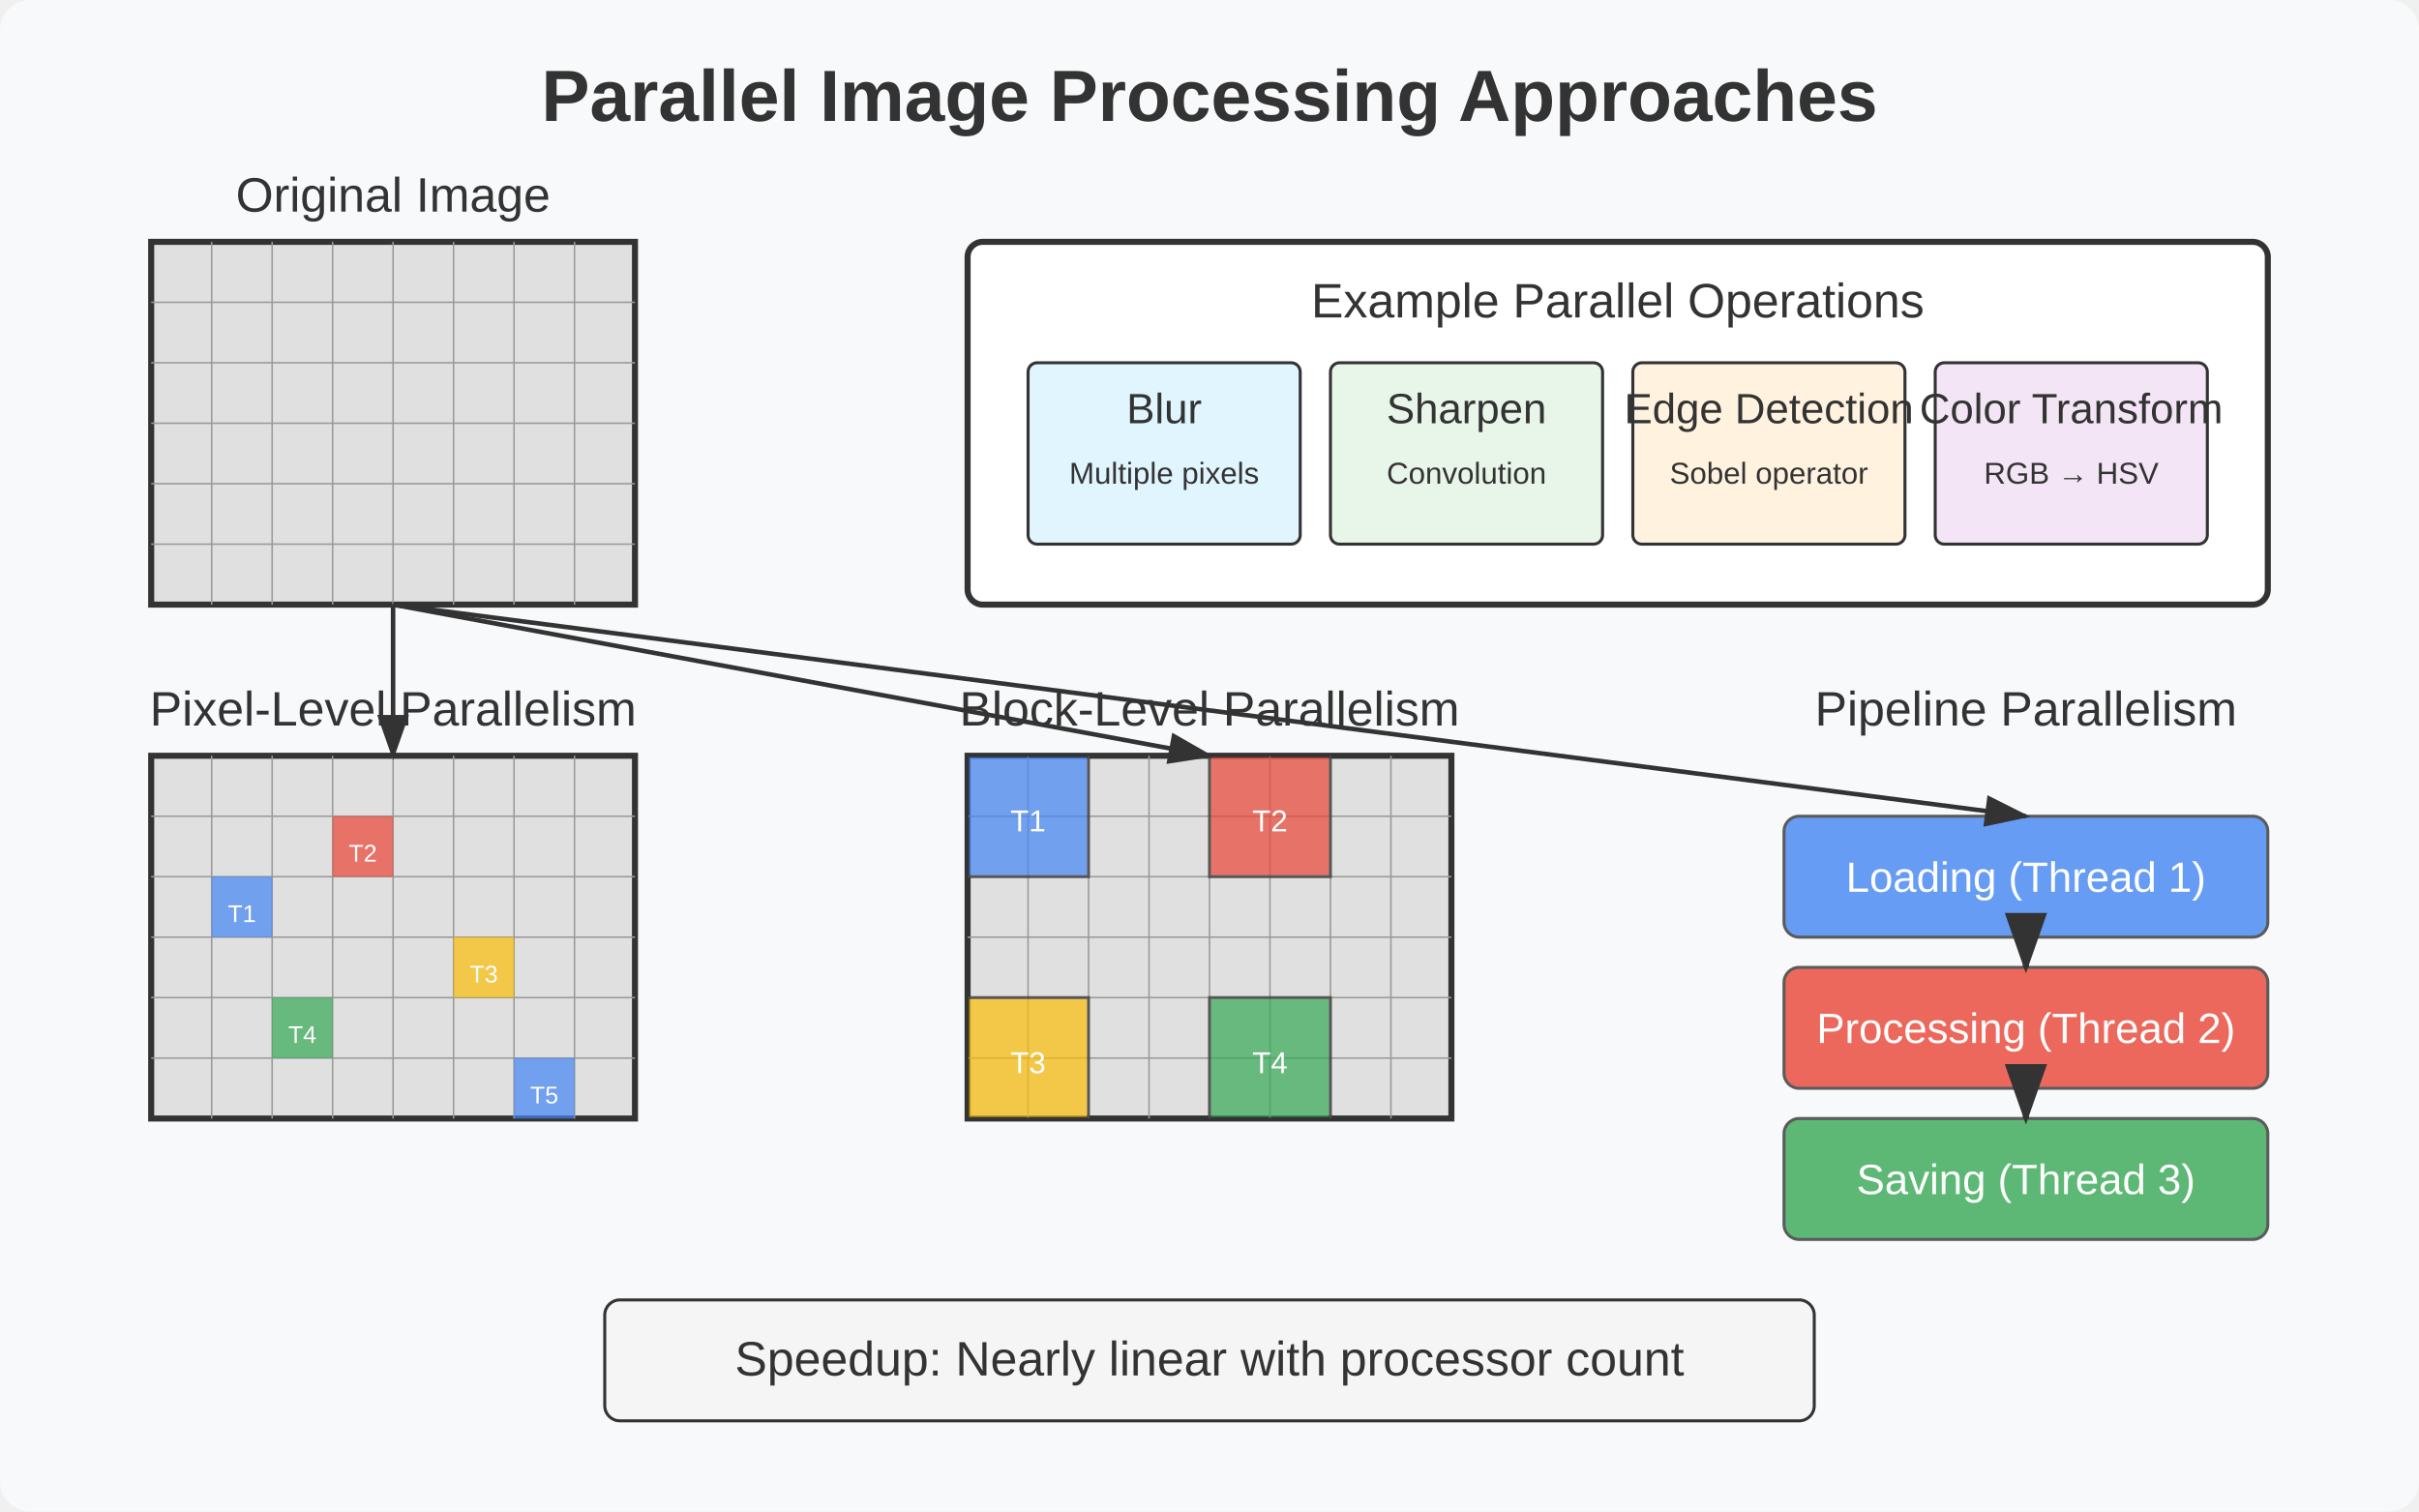
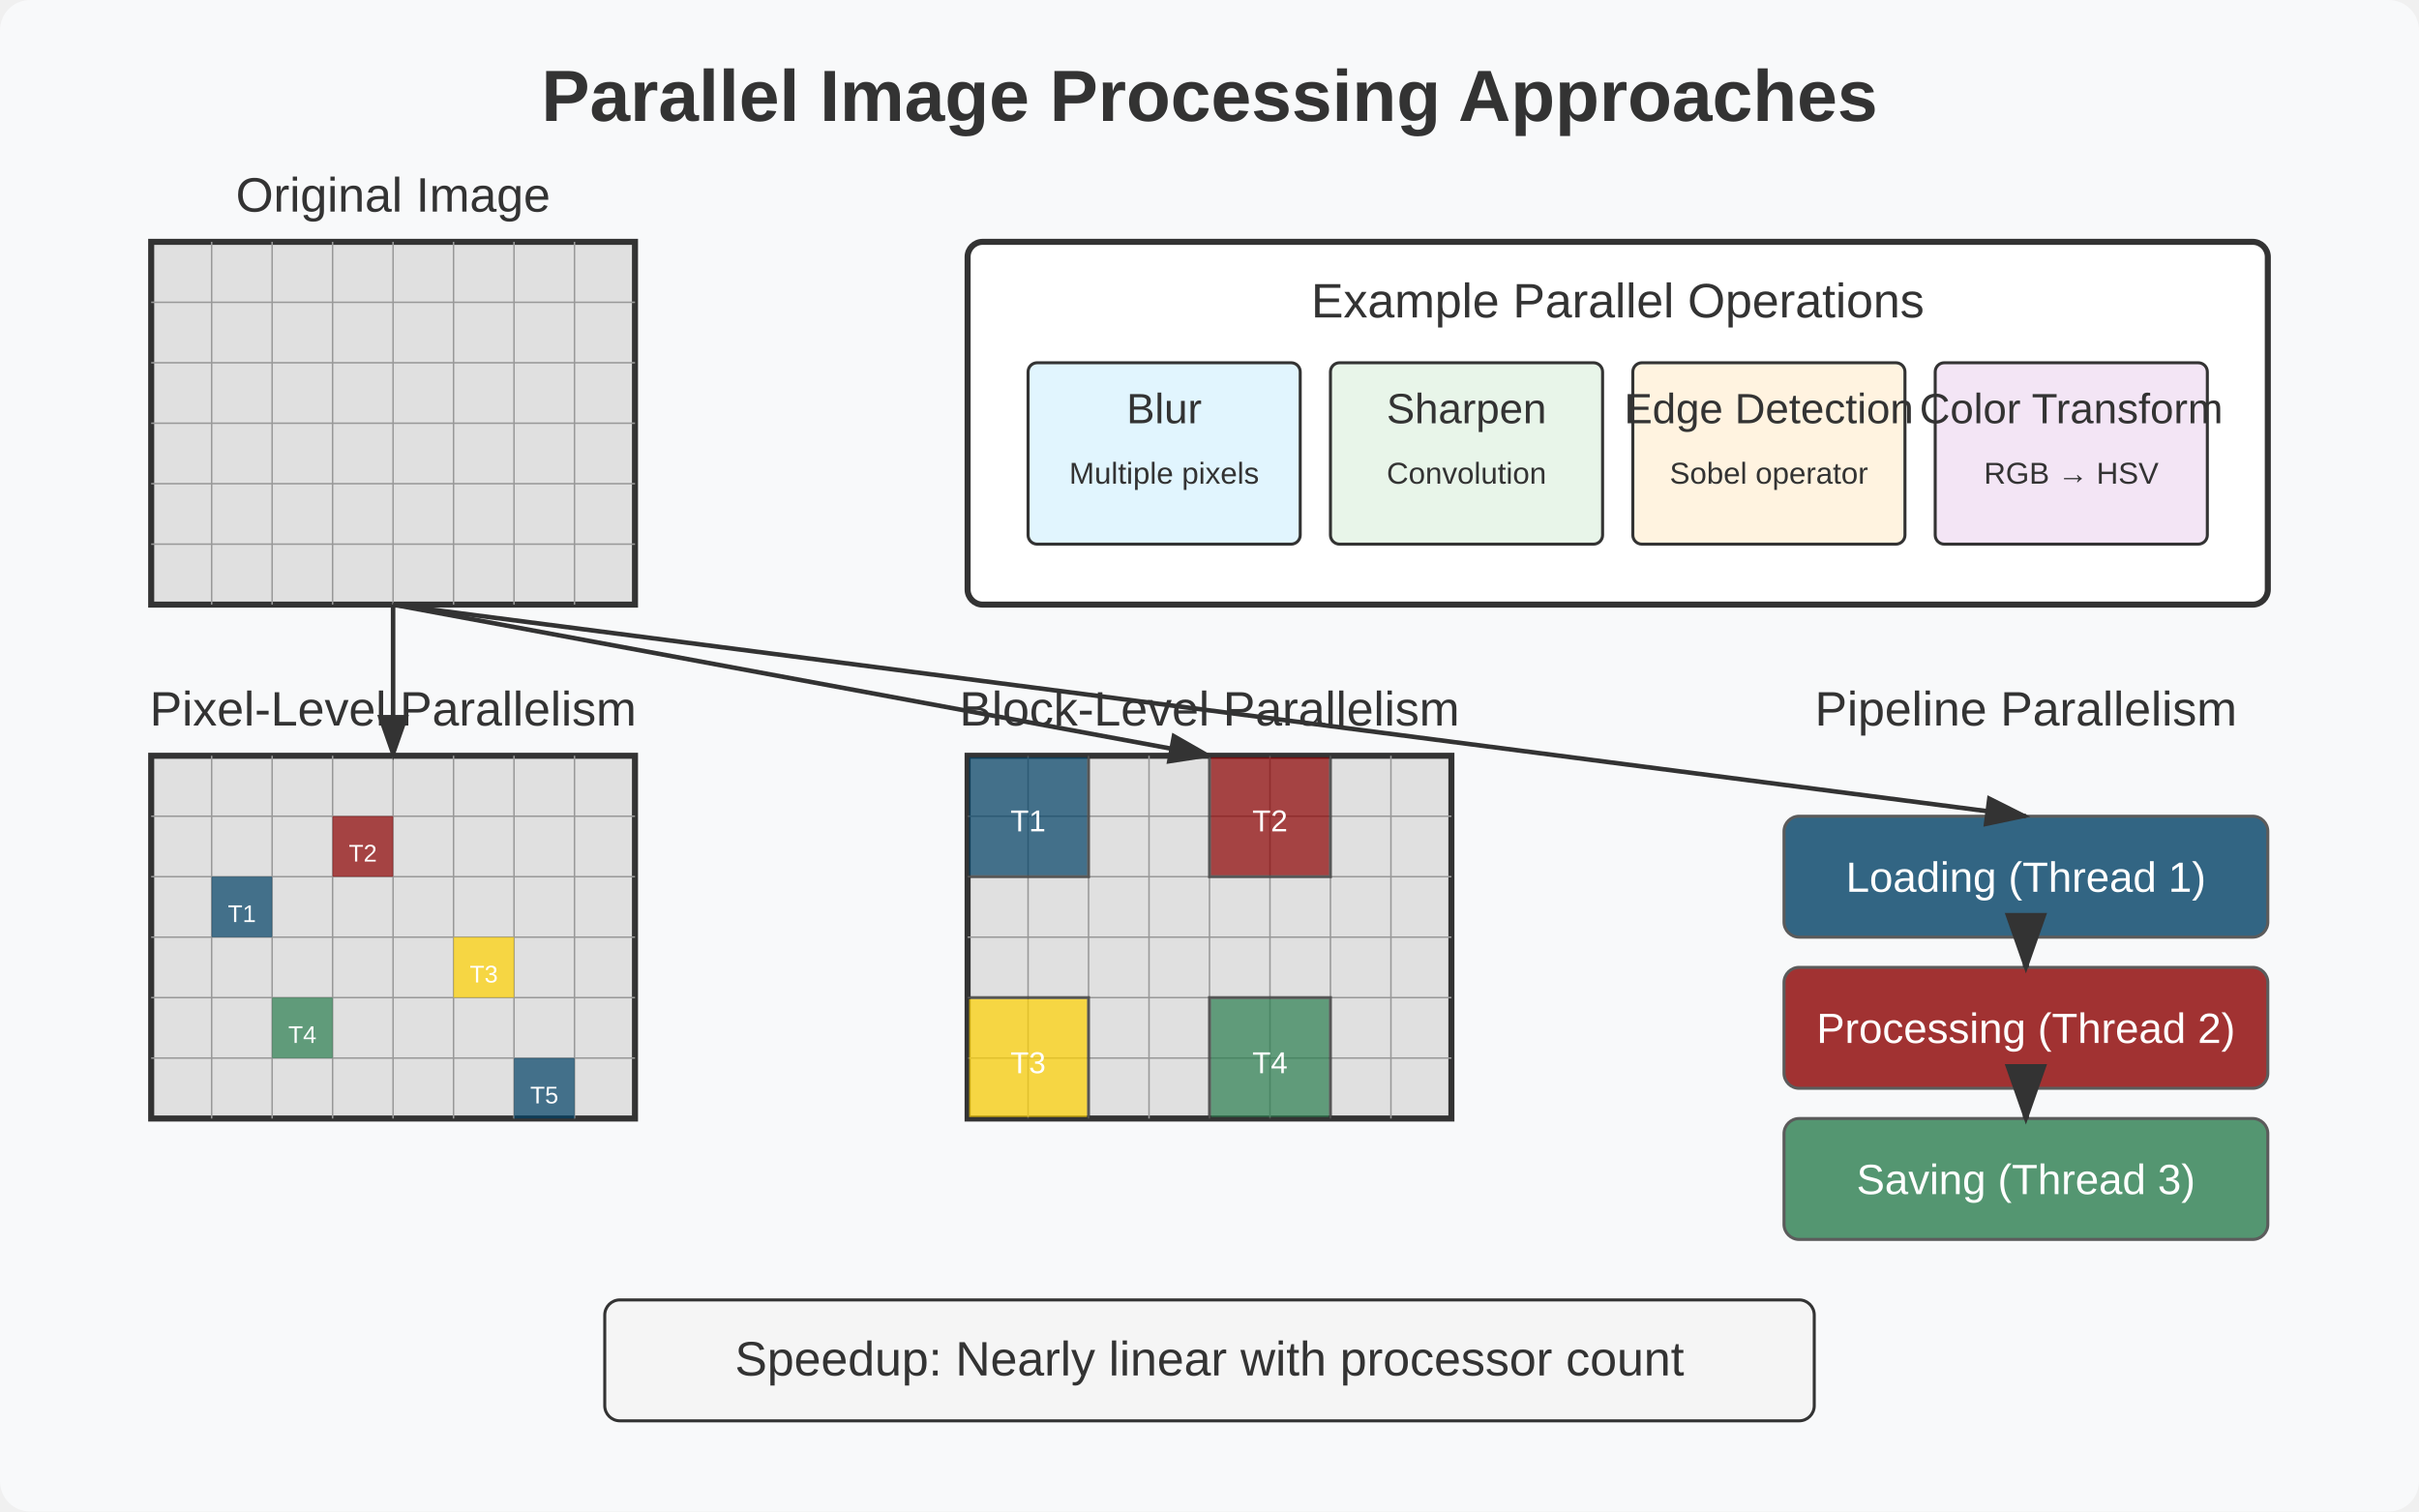
<svg xmlns="http://www.w3.org/2000/svg" viewBox="0 0 800 500">
+   <defs>
+     <marker id="arrowhead" markerWidth="10" markerHeight="7" refX="9" refY="3.5" orient="auto">
+       <polygon points="0 0, 10 3.5, 0 7" fill="#333" />
+     </marker>
+   </defs>
  <rect width="800" height="500" fill="#f8f9fa" rx="10" ry="10" />
  <text x="400" y="40" font-family="Arial, sans-serif" font-size="24" font-weight="bold" text-anchor="middle" fill="#333">Parallel Image Processing Approaches</text>
  <rect x="50" y="80" width="160" height="120" fill="#e0e0e0" stroke="#333" stroke-width="2" />
  <text x="130" y="70" font-family="Arial, sans-serif" font-size="16" text-anchor="middle" fill="#333">Original Image</text>
  <g stroke="#999" stroke-width="0.5">
    <line x1="70" y1="80" x2="70" y2="200" />
    <line x1="90" y1="80" x2="90" y2="200" />
    <line x1="110" y1="80" x2="110" y2="200" />
    <line x1="130" y1="80" x2="130" y2="200" />
    <line x1="150" y1="80" x2="150" y2="200" />
    <line x1="170" y1="80" x2="170" y2="200" />
    <line x1="190" y1="80" x2="190" y2="200" />
    <line x1="50" y1="100" x2="210" y2="100" />
    <line x1="50" y1="120" x2="210" y2="120" />
    <line x1="50" y1="140" x2="210" y2="140" />
    <line x1="50" y1="160" x2="210" y2="160" />
    <line x1="50" y1="180" x2="210" y2="180" />
  </g>
  <rect x="50" y="250" width="160" height="120" fill="#e0e0e0" stroke="#333" stroke-width="2" />
  <text x="130" y="240" font-family="Arial, sans-serif" font-size="16" text-anchor="middle" fill="#333">Pixel-Level Parallelism</text>
  <g stroke="#999" stroke-width="0.5">
    <line x1="70" y1="250" x2="70" y2="370" />
    <line x1="90" y1="250" x2="90" y2="370" />
    <line x1="110" y1="250" x2="110" y2="370" />
    <line x1="130" y1="250" x2="130" y2="370" />
    <line x1="150" y1="250" x2="150" y2="370" />
    <line x1="170" y1="250" x2="170" y2="370" />
    <line x1="190" y1="250" x2="190" y2="370" />
    <line x1="50" y1="270" x2="210" y2="270" />
    <line x1="50" y1="290" x2="210" y2="290" />
    <line x1="50" y1="310" x2="210" y2="310" />
    <line x1="50" y1="330" x2="210" y2="330" />
    <line x1="50" y1="350" x2="210" y2="350" />
  </g>
-   <rect x="70" y="290" width="20" height="20" fill="#4285f4" opacity="0.7" />
-   <rect x="110" y="270" width="20" height="20" fill="#ea4335" opacity="0.7" />
-   <rect x="150" y="310" width="20" height="20" fill="#fbbc05" opacity="0.7" />
-   <rect x="90" y="330" width="20" height="20" fill="#34a853" opacity="0.7" />
-   <rect x="170" y="350" width="20" height="20" fill="#4285f4" opacity="0.7" />
+   <rect x="70" y="290" width="20" height="20" fill="#004065" opacity="0.7" />
+   <rect x="110" y="270" width="20" height="20" fill="#8B0000" opacity="0.7" />
+   <rect x="150" y="310" width="20" height="20" fill="#FFD200" opacity="0.7" />
+   <rect x="90" y="330" width="20" height="20" fill="#2a7d4f" opacity="0.7" />
+   <rect x="170" y="350" width="20" height="20" fill="#004065" opacity="0.7" />
  <text x="80" y="305" font-family="Arial, sans-serif" font-size="8" text-anchor="middle" fill="white">T1</text>
  <text x="120" y="285" font-family="Arial, sans-serif" font-size="8" text-anchor="middle" fill="white">T2</text>
  <text x="160" y="325" font-family="Arial, sans-serif" font-size="8" text-anchor="middle" fill="white">T3</text>
  <text x="100" y="345" font-family="Arial, sans-serif" font-size="8" text-anchor="middle" fill="white">T4</text>
  <text x="180" y="365" font-family="Arial, sans-serif" font-size="8" text-anchor="middle" fill="white">T5</text>
  <rect x="320" y="250" width="160" height="120" fill="#e0e0e0" stroke="#333" stroke-width="2" />
  <text x="400" y="240" font-family="Arial, sans-serif" font-size="16" text-anchor="middle" fill="#333">Block-Level Parallelism</text>
  <g stroke="#999" stroke-width="0.5">
    <line x1="340" y1="250" x2="340" y2="370" />
    <line x1="360" y1="250" x2="360" y2="370" />
    <line x1="380" y1="250" x2="380" y2="370" />
    <line x1="400" y1="250" x2="400" y2="370" />
    <line x1="420" y1="250" x2="420" y2="370" />
    <line x1="440" y1="250" x2="440" y2="370" />
    <line x1="460" y1="250" x2="460" y2="370" />
    <line x1="320" y1="270" x2="480" y2="270" />
    <line x1="320" y1="290" x2="480" y2="290" />
    <line x1="320" y1="310" x2="480" y2="310" />
    <line x1="320" y1="330" x2="480" y2="330" />
    <line x1="320" y1="350" x2="480" y2="350" />
  </g>
-   <rect x="320" y="250" width="40" height="40" fill="#4285f4" opacity="0.7" stroke="#333" stroke-width="1" />
-   <rect x="400" y="250" width="40" height="40" fill="#ea4335" opacity="0.7" stroke="#333" stroke-width="1" />
-   <rect x="320" y="330" width="40" height="40" fill="#fbbc05" opacity="0.7" stroke="#333" stroke-width="1" />
-   <rect x="400" y="330" width="40" height="40" fill="#34a853" opacity="0.7" stroke="#333" stroke-width="1" />
+   <rect x="320" y="250" width="40" height="40" fill="#004065" opacity="0.7" stroke="#333" stroke-width="1" />
+   <rect x="400" y="250" width="40" height="40" fill="#8B0000" opacity="0.7" stroke="#333" stroke-width="1" />
+   <rect x="320" y="330" width="40" height="40" fill="#FFD200" opacity="0.7" stroke="#333" stroke-width="1" />
+   <rect x="400" y="330" width="40" height="40" fill="#2a7d4f" opacity="0.7" stroke="#333" stroke-width="1" />
  <text x="340" y="275" font-family="Arial, sans-serif" font-size="10" text-anchor="middle" fill="white">T1</text>
  <text x="420" y="275" font-family="Arial, sans-serif" font-size="10" text-anchor="middle" fill="white">T2</text>
  <text x="340" y="355" font-family="Arial, sans-serif" font-size="10" text-anchor="middle" fill="white">T3</text>
  <text x="420" y="355" font-family="Arial, sans-serif" font-size="10" text-anchor="middle" fill="white">T4</text>
  <text x="670" y="240" font-family="Arial, sans-serif" font-size="16" text-anchor="middle" fill="#333">Pipeline Parallelism</text>
-   <rect x="590" y="270" width="160" height="40" fill="#4285f4" opacity="0.8" stroke="#333" stroke-width="1" rx="5" ry="5" />
-   <rect x="590" y="320" width="160" height="40" fill="#ea4335" opacity="0.8" stroke="#333" stroke-width="1" rx="5" ry="5" />
-   <rect x="590" y="370" width="160" height="40" fill="#34a853" opacity="0.8" stroke="#333" stroke-width="1" rx="5" ry="5" />
+   <rect x="590" y="270" width="160" height="40" fill="#004065" opacity="0.8" stroke="#333" stroke-width="1" rx="5" ry="5" />
+   <rect x="590" y="320" width="160" height="40" fill="#8B0000" opacity="0.8" stroke="#333" stroke-width="1" rx="5" ry="5" />
+   <rect x="590" y="370" width="160" height="40" fill="#2a7d4f" opacity="0.8" stroke="#333" stroke-width="1" rx="5" ry="5" />
  <text x="670" y="295" font-family="Arial, sans-serif" font-size="14" text-anchor="middle" fill="white">Loading (Thread 1)</text>
  <text x="670" y="345" font-family="Arial, sans-serif" font-size="14" text-anchor="middle" fill="white">Processing (Thread 2)</text>
  <text x="670" y="395" font-family="Arial, sans-serif" font-size="14" text-anchor="middle" fill="white">Saving (Thread 3)</text>
  <path d="M670 310 L670 320" stroke="#333" stroke-width="2" marker-end="url(#arrowhead)" />
  <path d="M670 360 L670 370" stroke="#333" stroke-width="2" marker-end="url(#arrowhead)" />
-   <defs>
-     <marker id="arrowhead" markerWidth="10" markerHeight="7" refX="9" refY="3.5" orient="auto">
-       <polygon points="0 0, 10 3.5, 0 7" fill="#333" />
-     </marker>
-   </defs>
  <rect x="320" y="80" width="430" height="120" fill="#fff" stroke="#333" stroke-width="2" rx="5" ry="5" />
  <text x="535" y="105" font-family="Arial, sans-serif" font-size="16" text-anchor="middle" fill="#333">Example Parallel Operations</text>
  <rect x="340" y="120" width="90" height="60" fill="#e1f5fe" stroke="#333" stroke-width="1" rx="3" ry="3" />
  <text x="385" y="140" font-family="Arial, sans-serif" font-size="14" text-anchor="middle" fill="#333">Blur</text>
  <text x="385" y="160" font-family="Arial, sans-serif" font-size="10" text-anchor="middle" fill="#333">Multiple pixels</text>
  <rect x="440" y="120" width="90" height="60" fill="#e8f5e9" stroke="#333" stroke-width="1" rx="3" ry="3" />
  <text x="485" y="140" font-family="Arial, sans-serif" font-size="14" text-anchor="middle" fill="#333">Sharpen</text>
  <text x="485" y="160" font-family="Arial, sans-serif" font-size="10" text-anchor="middle" fill="#333">Convolution</text>
  <rect x="540" y="120" width="90" height="60" fill="#fff3e0" stroke="#333" stroke-width="1" rx="3" ry="3" />
  <text x="585" y="140" font-family="Arial, sans-serif" font-size="14" text-anchor="middle" fill="#333">Edge Detection</text>
  <text x="585" y="160" font-family="Arial, sans-serif" font-size="10" text-anchor="middle" fill="#333">Sobel operator</text>
  <rect x="640" y="120" width="90" height="60" fill="#f3e5f5" stroke="#333" stroke-width="1" rx="3" ry="3" />
  <text x="685" y="140" font-family="Arial, sans-serif" font-size="14" text-anchor="middle" fill="#333">Color Transform</text>
  <text x="685" y="160" font-family="Arial, sans-serif" font-size="10" text-anchor="middle" fill="#333">RGB → HSV</text>
  <rect x="200" y="430" width="400" height="40" fill="#f5f5f5" stroke="#333" stroke-width="1" rx="5" ry="5" />
  <text x="400" y="455" font-family="Arial, sans-serif" font-size="16" text-anchor="middle" fill="#333">Speedup: Nearly linear with processor count</text>
  <path d="M130 200 L130 250" stroke="#333" stroke-width="1.5" marker-end="url(#arrowhead)" />
  <path d="M130 200 L400 250" stroke="#333" stroke-width="1.5" marker-end="url(#arrowhead)" />
  <path d="M130 200 L670 270" stroke="#333" stroke-width="1.5" marker-end="url(#arrowhead)" />
</svg>
